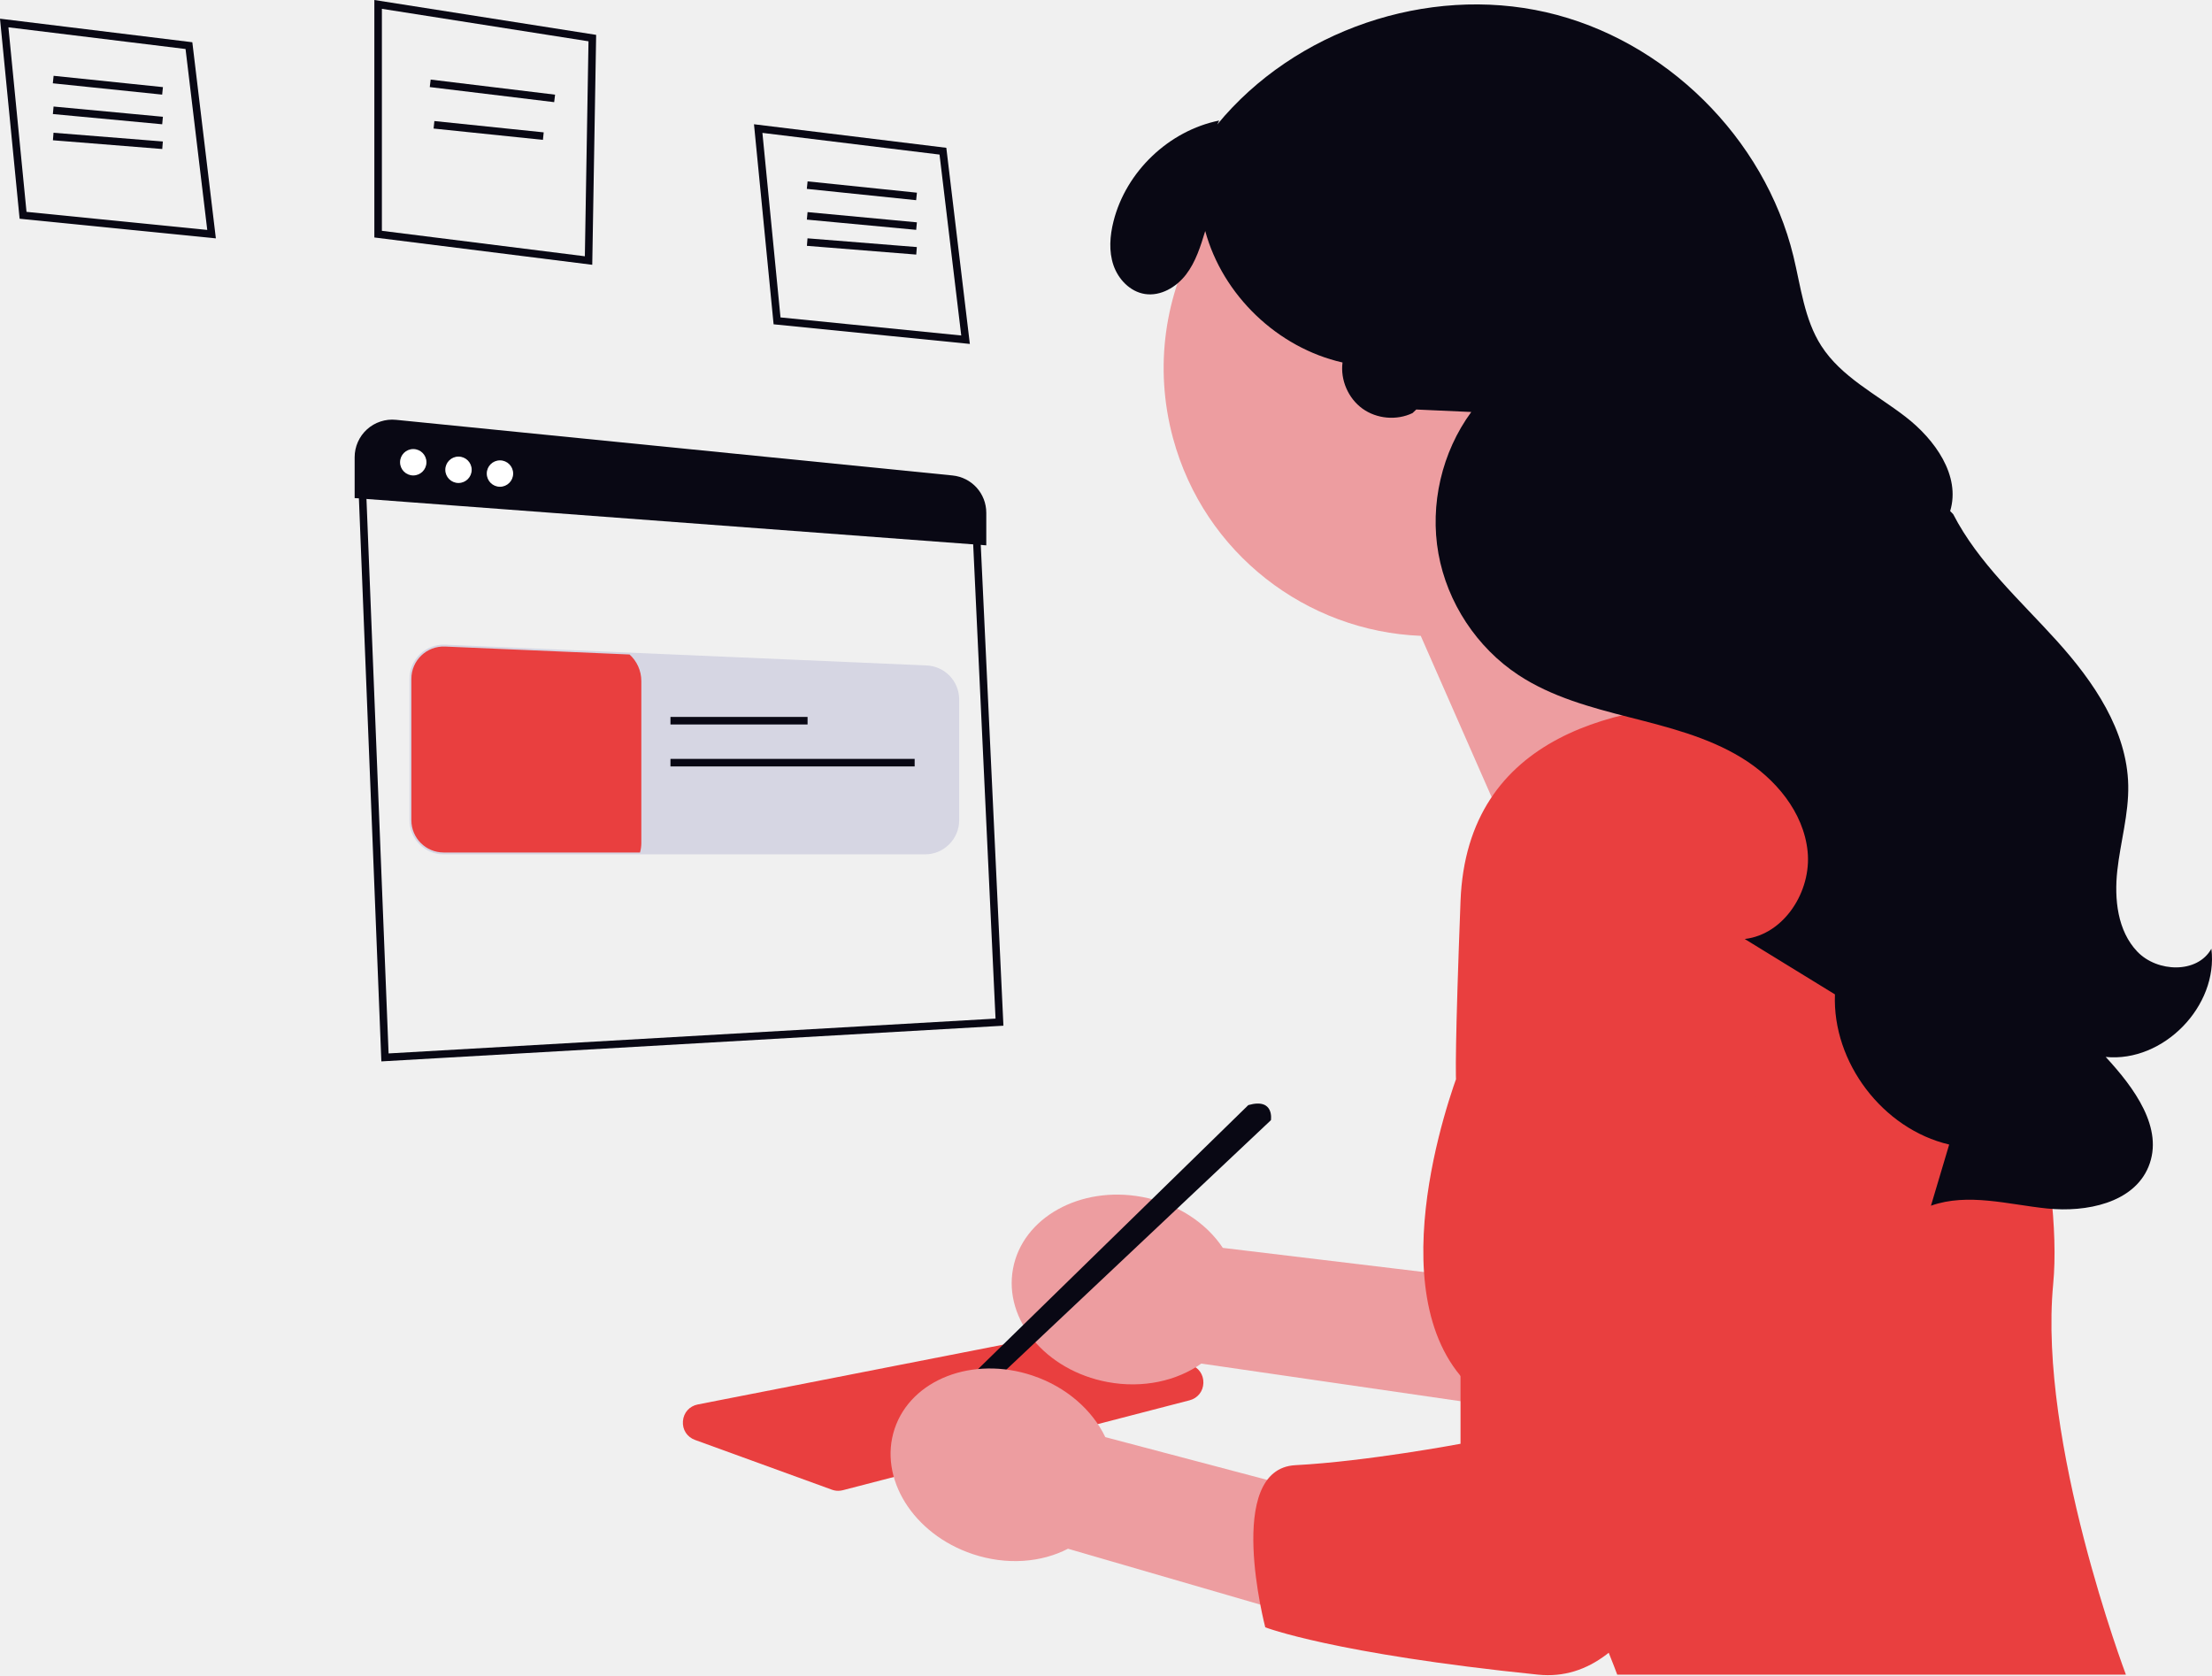
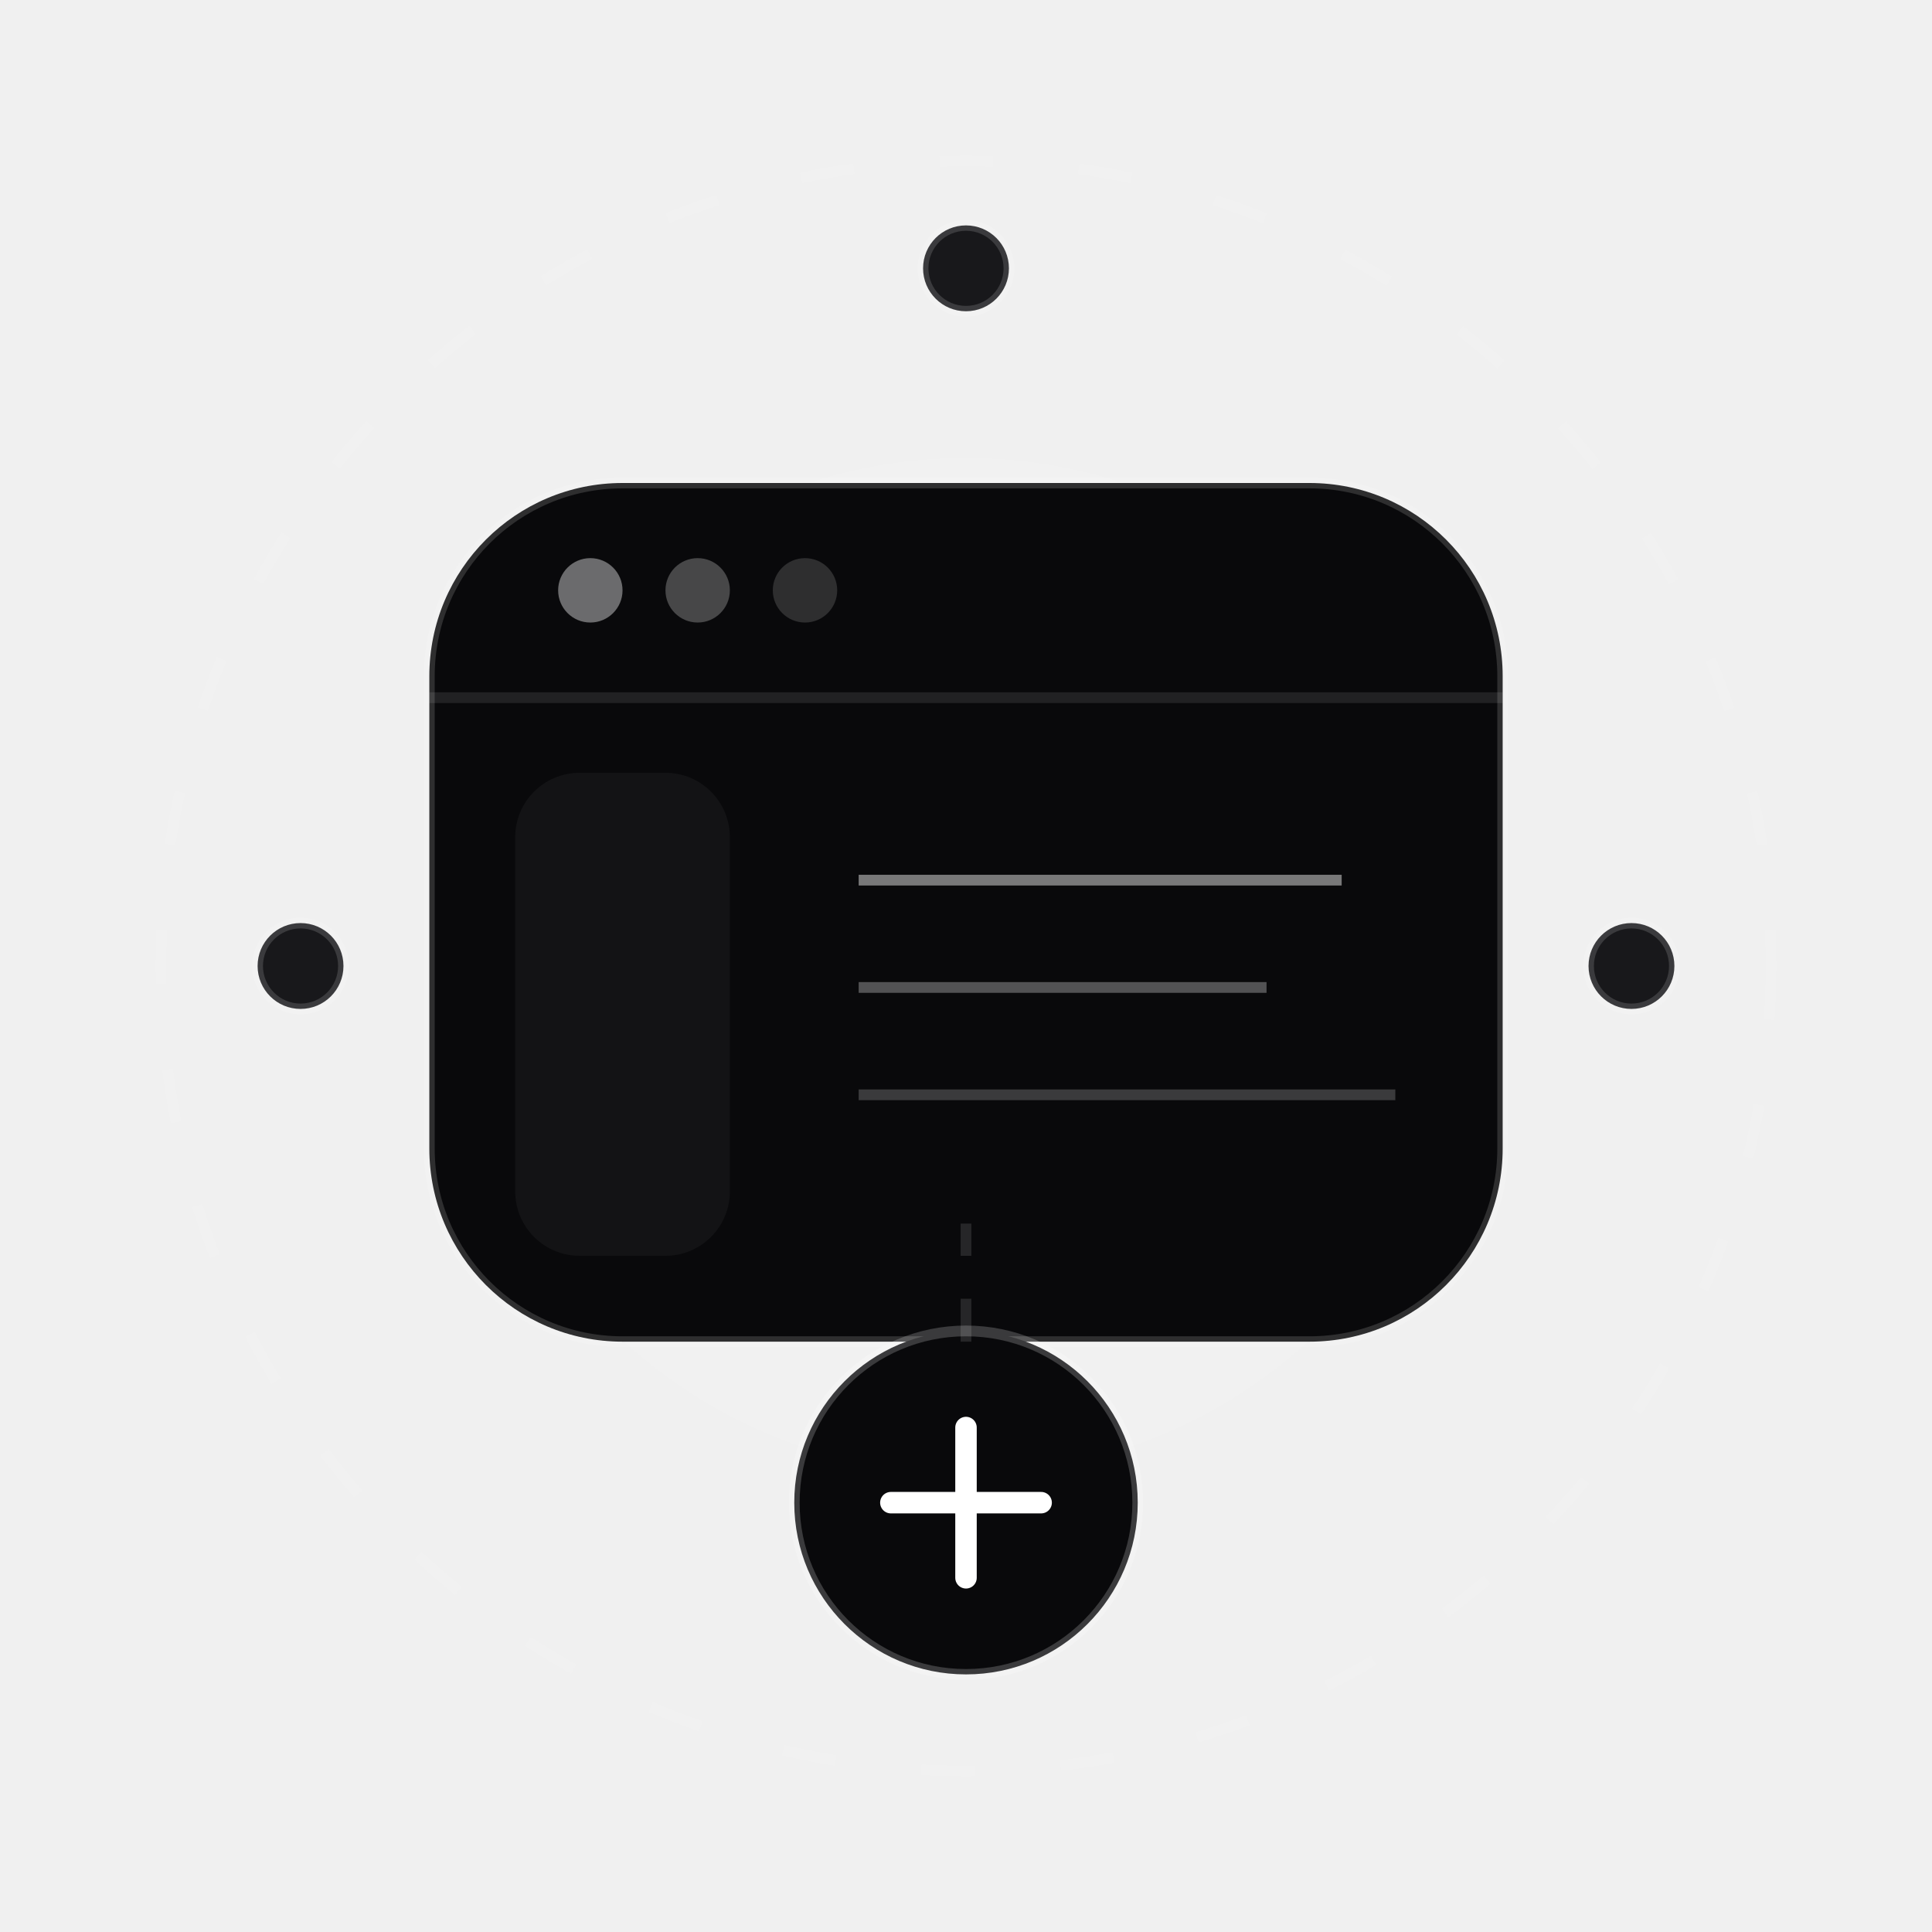
- <svg xmlns="http://www.w3.org/2000/svg" width="927.677" height="702.459" viewBox="0 0 927.677 702.459" role="img" artist="Katerina Limpitsouni" source="https://undraw.co/">
-   <path d="M351.522,625.148c-.896,0-1.788-.156-2.643-.468l-57.392-20.859c-3.361-1.221-5.355-4.314-5.078-7.881.278-3.567,2.725-6.315,6.236-7.002l158.51-31.033c1.278-.253,2.612-.171,3.852.224l44.291,14.194c3.367,1.079,5.48,4.061,5.381,7.596-.1,3.536-2.376,6.394-5.801,7.282l-145.409,37.698c-.641.167-1.295.249-1.947.249Z" fill="#E93F3F" />
-   <path d="M512.832,523.281l141.124,16.96-25.729,49.618-124.424-18.063c-10.245,7.266-24.483,10.502-39.286,7.747-25.901-4.82-43.664-26.104-39.674-47.54,3.989-21.435,28.22-34.904,54.12-30.084,14.803,2.755,26.923,10.897,33.869,21.362Z" fill="#ed9da0" />
-   <path d="M708.785,125.082c-16.185-59.882-77.849-95.306-137.731-79.121-59.882,16.185-95.306,77.849-79.121,137.731,13.126,48.565,56.166,81.036,103.907,82.944l58.4,132.859,82.788-117.925s-31.031-23.164-52.371-52.972c24.011-27.325,34.33-65.769,24.128-103.516Z" fill="#ed9da0" />
-   <path d="M822.389,357.019c-15.114-37.382-51.294-61.852-91.615-62.241-50.854-.49-115.585,12.809-118.254,83.091-4.42,116.37,0,69.53,0,69.53,0,0-35.107,87.416,0,129.579,35.107,42.164,65.721,125.265,65.721,125.265h213.332s-36.828-97.331-30.504-163.735c4.293-45.075-16.183-125.846-38.681-181.49Z" fill="#E93F3F" />
-   <path d="M523.515,463.409l-135.971,132.809,8.209,2.897,137.248-129.381s1.581-9.486-9.486-6.324Z" fill="#090814" />
-   <path d="M927.418,397.831c-5.844,10.536-22.722,9.939-31.05,1.232-8.328-8.707-9.719-21.984-8.412-33.961,1.305-11.978,4.836-23.756,4.593-35.802-.464-22.986-14.483-43.422-29.883-60.492-15.4-17.07-33.008-32.751-43.529-53.192l-1.271-1.309c4.495-14.848-6.407-30.015-18.68-39.504-12.274-9.488-26.991-16.724-35.371-29.779-7.129-11.106-8.57-24.77-11.69-37.594-12.089-49.686-53.879-90.902-103.727-102.302-49.849-11.4-105.399,7.556-137.881,47.05l.781-1.637c-21.1,4.271-39.049,21.392-44.311,42.266-1.524,6.047-2.031,12.548-.005,18.445s6.971,11.048,13.13,12.024c6.606,1.048,13.215-2.839,17.286-8.147,4.071-5.308,6.1-11.857,8.054-18.254,7.332,26.936,30.351,48.974,57.58,55.129-.949,7.314,2.386,15.028,8.365,19.347,5.978,4.319,14.349,5.063,20.995,1.865l1.566-1.491c7.691.346,15.381.692,23.071,1.038-12.36,16.838-17.46,38.824-13.775,59.384,3.685,20.559,16.104,39.406,33.542,50.903,13.93,9.184,30.383,13.601,46.549,17.729,16.166,4.129,32.654,8.226,46.909,16.896,14.256,8.671,26.198,22.833,27.841,39.438s-9.81,34.733-26.386,36.639c12.613,7.744,25.225,15.488,37.838,23.232-1.126,28.566,20.077,56.433,47.907,62.968-2.548,8.548-5.094,17.097-7.641,25.645,15.48-5.505,32.428-.491,48.773,1.177,16.346,1.668,36.163-2.299,42.443-17.481,6.678-16.143-6.073-33.257-17.934-46.081,24.149,2.409,47.301-21.297,44.323-45.382Z" fill="#090814" />
-   <path d="M159.937,445.081l-.063-1.607-9.621-241.149,10.748-7.737.579.046,224.551,18.12,24.982,11.455.045.962,9.661,204.943-260.882,14.968ZM153.48,203.896l9.489,237.844,254.542-14.603-9.468-200.856-22.725-10.42-223.414-18.028-8.426,6.063Z" fill="#090814" />
-   <path d="M387.939,358.268h-201.884c-7.899,0-14.325-6.426-14.325-14.324v-59.29c0-3.937,1.566-7.607,4.408-10.336,2.847-2.734,6.598-4.147,10.535-3.99l201.886,8.713c7.684.318,13.706,6.604,13.706,14.308v50.594c0,7.898-6.426,14.324-14.325,14.324Z" fill="#d6d6e3" />
-   <path d="M268.965,285.619v67.827c0,1.392-.19,2.751-.554,4.032h-82.357c-7.478,0-13.534-6.056-13.534-13.534v-59.29c0-7.7,6.419-13.85,14.119-13.534l77.392,3.336c3.035,2.751,4.933,6.735,4.933,11.162Z" fill="#E93F3F" />
-   <rect x="281.182" y="300.634" width="57.499" height="3.162" fill="#090814" />
-   <rect x="281.182" y="318.229" width="102.409" height="3.162" fill="#090814" />
-   <path d="M90.529,99.954l-82.304-8.231L0,7.836l80.66,9.877,9.869,82.241ZM11.118,88.836l75.801,7.579-9.103-75.864L3.533,11.455l7.586,77.381Z" fill="#090814" />
-   <rect x="43.664" y="12.685" width="3.163" height="46.095" transform="translate(5.04655 77.06107) rotate(-84.09386)" fill="#090814" />
-   <rect x="43.664" y="25.368" width="3.163" height="46.051" transform="translate(-7.15476 88.93128) rotate(-84.65183)" fill="#090814" />
-   <rect x="43.664" y="36.078" width="3.163" height="45.997" transform="translate(-17.24883 99.47019) rotate(-85.4293)" fill="#090814" />
-   <path d="M406.74,144.223l-82.304-8.231-8.225-83.887,80.66,9.877,9.869,82.241ZM327.329,133.105l75.801,7.579-9.103-75.864-74.283-9.096,7.586,77.381Z" fill="#090814" />
-   <rect x="359.875" y="56.955" width="3.163" height="46.095" transform="translate(244.6851 431.3078) rotate(-84.09386)" fill="#090814" />
-   <rect x="359.875" y="69.638" width="3.163" height="46.051" transform="translate(235.5061 443.909) rotate(-84.65183)" fill="#090814" />
-   <rect x="359.875" y="80.348" width="3.163" height="45.997" transform="translate(229.6348 455.4173) rotate(-85.4293)" fill="#090814" />
-   <path d="M248.382,111.04l-91.385-11.46V0l93.018,14.622-1.634,96.418ZM160.159,96.789l85.119,10.675,1.529-90.146L160.159,3.699v93.089Z" fill="#090814" />
-   <rect x="204.931" y="11.826" width="3.163" height="52.557" transform="translate(143.8355 238.5316) rotate(-83.08877)" fill="#090814" />
-   <rect x="203.35" y="31.658" width="3.163" height="46.095" transform="translate(129.4295 252.9204) rotate(-84.09386)" fill="#090814" />
-   <path d="M413.631,228.683l-264.899-19.816v-17.141c0-4.444,1.89-8.702,5.183-11.683,3.295-2.981,7.723-4.439,12.142-3.996l233.383,23.33c8.091.808,14.191,7.549,14.191,15.679v13.627Z" fill="#090814" />
-   <circle cx="173.311" cy="193.839" r="5.534" fill="#fff" />
-   <circle cx="192.284" cy="197.001" r="5.534" fill="#fff" />
-   <circle cx="209.675" cy="198.582" r="5.534" fill="#fff" />
-   <path d="M463.55,602.637l137.425,36.303-32.34,45.586-120.733-35.087c-11.151,5.78-25.7,7.017-39.98,2.243-24.986-8.354-39.636-31.889-32.723-52.567,6.914-20.678,32.773-30.669,57.759-22.315,14.28,4.774,25.159,14.514,30.591,25.838Z" fill="#ed9da0" />
-   <path d="M737.028,447.4s-6.003,263.637-91.971,254.845c-85.968-8.792-114.427-19.859-114.427-19.859,0,0-17.392-66.404,12.648-67.985,30.04-1.581,69.243-8.976,69.243-8.976v-191.209" fill="#E93F3F" />
+ <svg xmlns="http://www.w3.org/2000/svg" width="180" height="180" viewBox="0 0 180 180" fill="none">
+   <defs>
+     <radialGradient id="glow" cx="50%" cy="50%" r="50%">
+       <stop offset="0%" stop-color="white" stop-opacity="0.12" />
+       <stop offset="100%" stop-color="white" stop-opacity="0" />
+     </radialGradient>
+   </defs>
+   <circle cx="90" cy="90" r="65" fill="url(#glow)" />
+   <rect x="40" y="45" width="100" height="80" rx="18" fill="#09090B" stroke="rgba(255,255,255,0.15)" />
+   <line x1="40" y1="65" x2="140" y2="65" stroke="rgba(255,255,255,0.1)" />
+   <circle cx="55" cy="55" r="3" fill="rgba(255,255,255,0.4)" />
+   <circle cx="65" cy="55" r="3" fill="rgba(255,255,255,0.25)" />
+   <circle cx="75" cy="55" r="3" fill="rgba(255,255,255,0.15)" />
+   <rect x="48" y="72" width="20" height="45" rx="6" fill="rgba(255,255,255,0.04)" />
+   <line x1="80" y1="82" x2="125" y2="82" stroke="white" stroke-opacity="0.45" />
+   <line x1="80" y1="92" x2="118" y2="92" stroke="white" stroke-opacity="0.3" />
+   <line x1="80" y1="102" x2="130" y2="102" stroke="white" stroke-opacity="0.2" />
+   <circle cx="90" cy="140" r="16" fill="#09090B" stroke="rgba(255,255,255,0.2)" />
+   <line x1="90" y1="133" x2="90" y2="147" stroke="white" stroke-width="2" stroke-linecap="round" />
+   <line x1="83" y1="140" x2="97" y2="140" stroke="white" stroke-width="2" stroke-linecap="round" />
+   <line x1="90" y1="125" x2="90" y2="114" stroke="white" stroke-opacity="0.12" stroke-dasharray="4 4" />
+   <circle cx="28" cy="90" r="4" fill="#18181B" stroke="rgba(255,255,255,0.15)" />
+   <circle cx="152" cy="90" r="4" fill="#18181B" stroke="rgba(255,255,255,0.15)" />
+   <circle cx="90" cy="25" r="4" fill="#18181B" stroke="rgba(255,255,255,0.15)" />
+   <circle cx="90" cy="90" r="75" stroke="white" stroke-opacity="0.06" stroke-dasharray="5 8" />
</svg>
